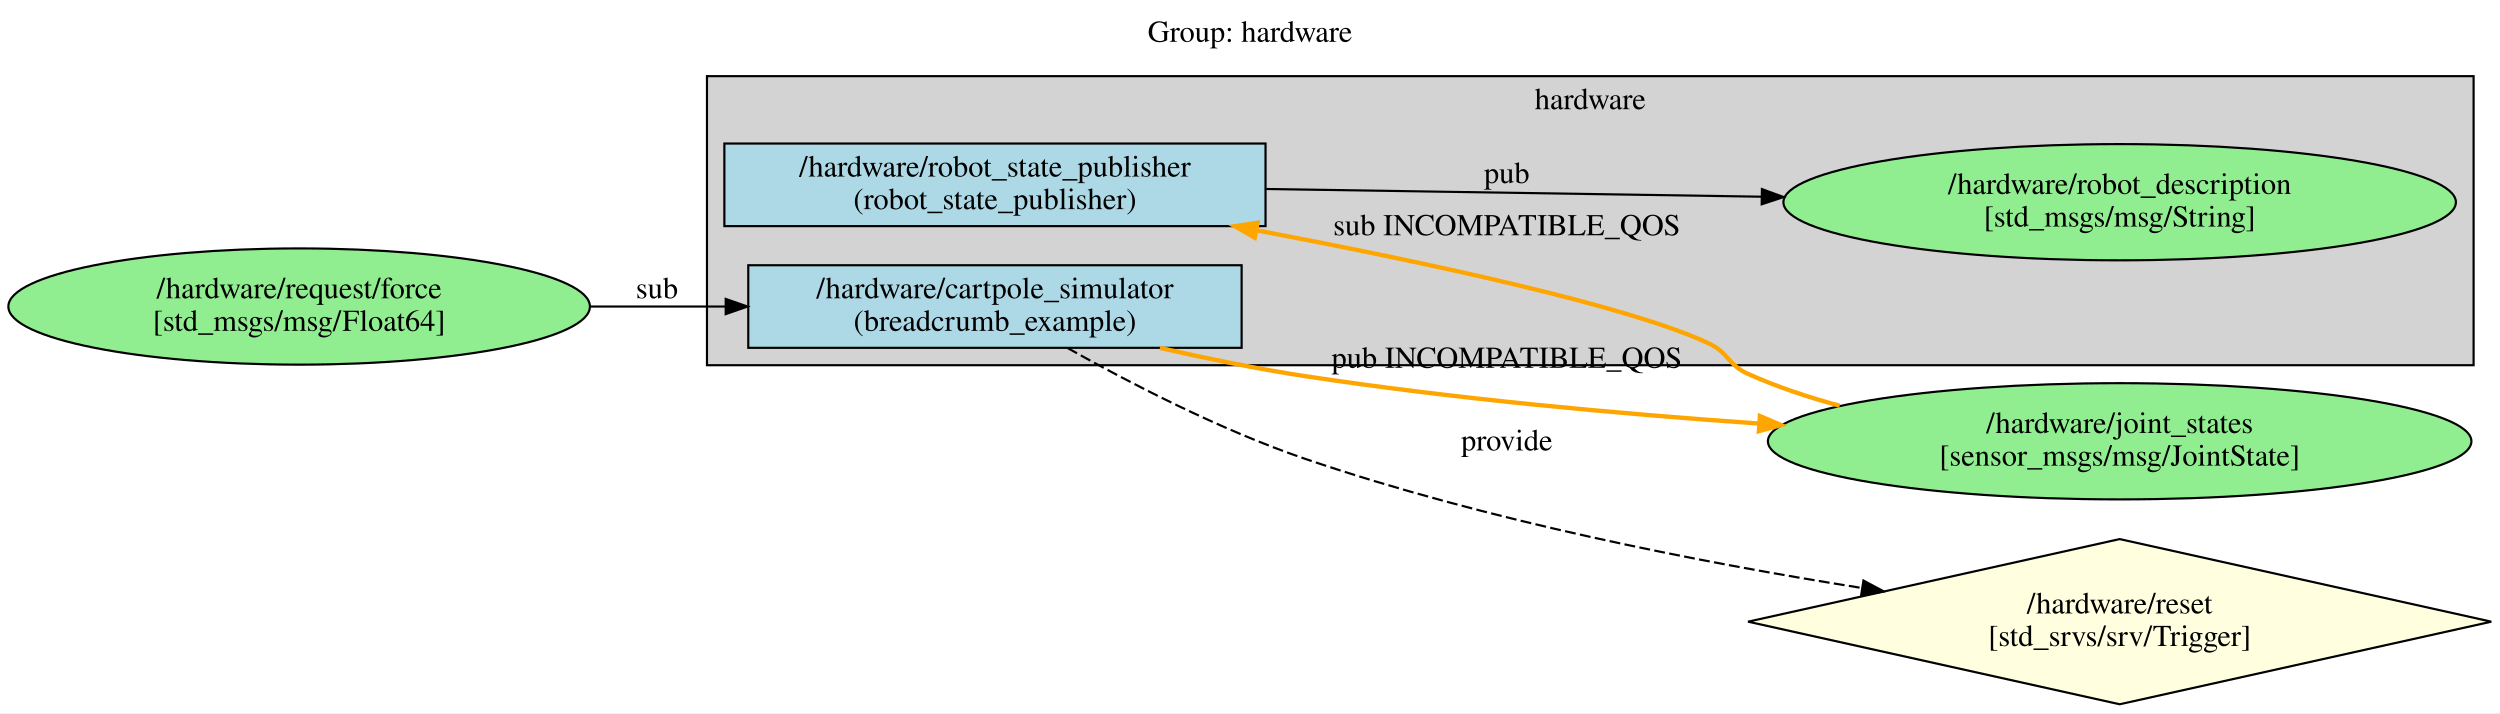
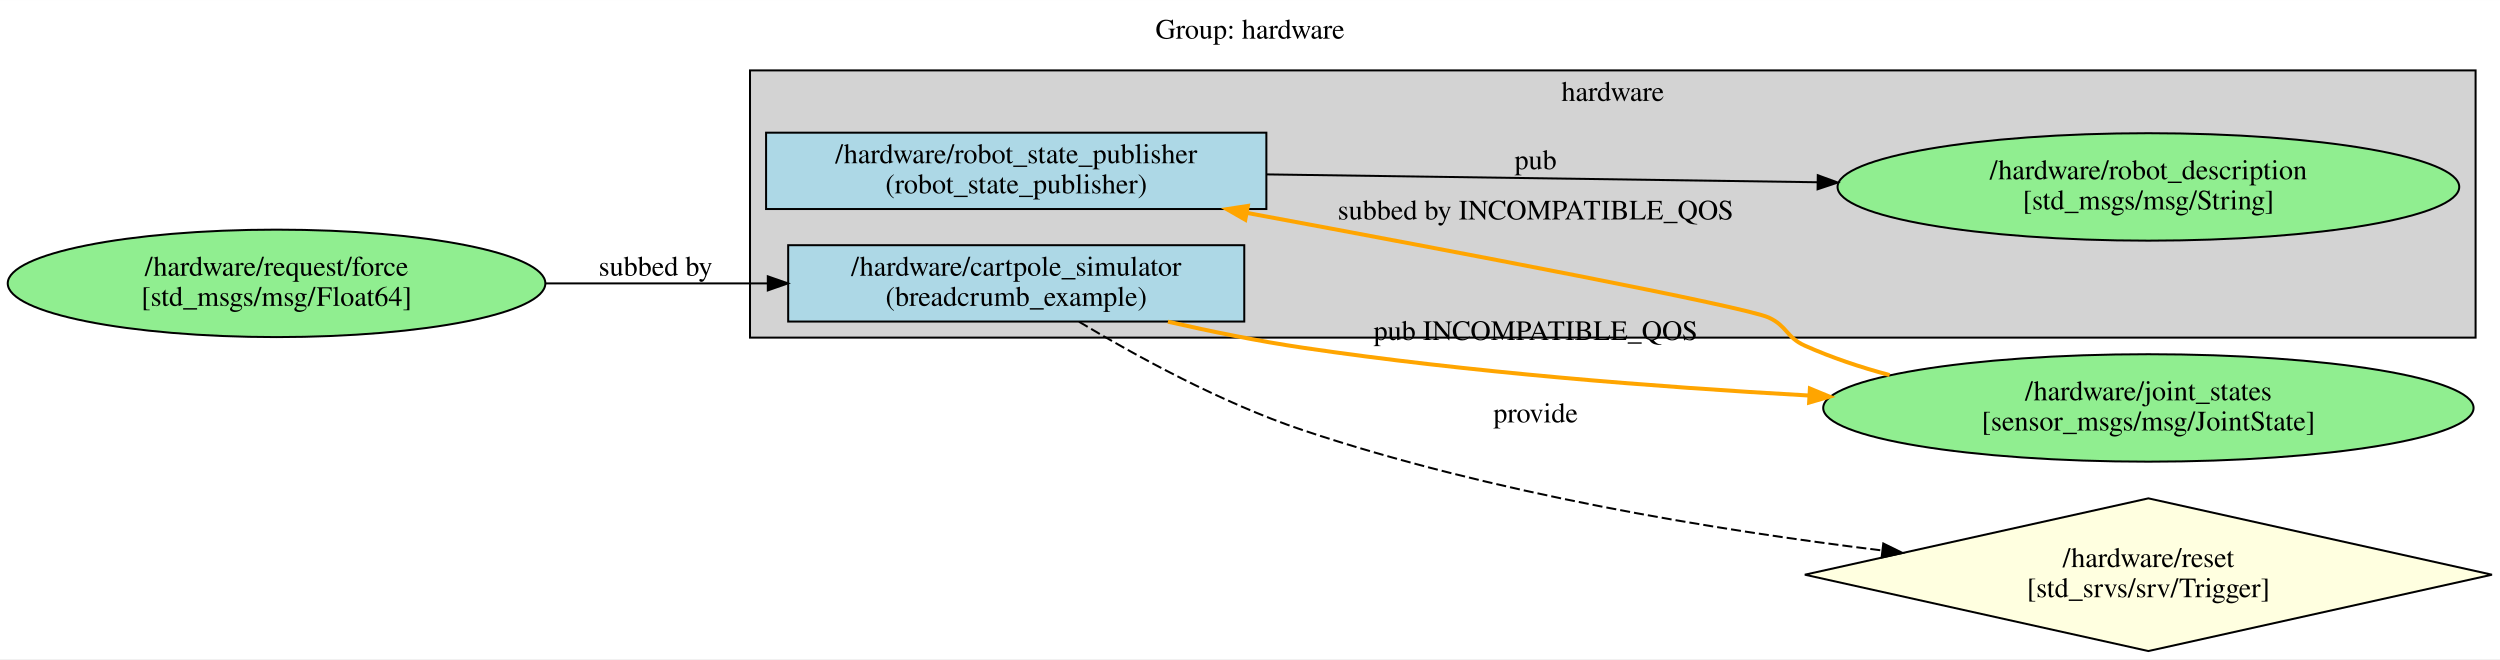
- <svg xmlns="http://www.w3.org/2000/svg" width="1150pt" height="328pt" viewBox="0.00 0.00 1150.29 328.00">
+ <svg xmlns="http://www.w3.org/2000/svg" width="1244pt" height="328pt" viewBox="0.00 0.00 1244.29 328.00">
  <g id="graph0" class="graph" transform="scale(1 1) rotate(0) translate(4 324)">
-     <polygon fill="white" stroke="transparent" points="-4,4 -4,-324 1146.29,-324 1146.29,4 -4,4" />
-     <text text-anchor="middle" x="571.14" y="-304.8" font-family="Times,serif" font-size="14.00">Group: hardware</text>
+     <polygon fill="white" stroke="transparent" points="-4,4 -4,-324 1240.29,-324 1240.29,4 -4,4" />
+     <text text-anchor="middle" x="618.14" y="-304.8" font-family="Times,serif" font-size="14.00">Group: hardware</text>
    <g id="clust1" class="cluster">
-       <polygon fill="lightgrey" stroke="black" points="321.29,-156 321.29,-289 1134.14,-289 1134.14,-156 321.29,-156" />
-       <text text-anchor="middle" x="727.71" y="-273.8" font-family="Times,serif" font-size="14.00">hardware</text>
+       <polygon fill="lightgrey" stroke="black" points="369.29,-156 369.29,-289 1228.14,-289 1228.14,-156 369.29,-156" />
+       <text text-anchor="middle" x="798.71" y="-273.8" font-family="Times,serif" font-size="14.00">hardware</text>
    </g>
    <g id="node1" class="node">
-       <polygon fill="lightblue" stroke="black" points="578.29,-258 329.29,-258 329.29,-220 578.29,-220 578.29,-258" />
-       <text text-anchor="middle" x="453.79" y="-242.8" font-family="Times,serif" font-size="14.00">/hardware/robot_state_publisher</text>
-       <text text-anchor="middle" x="453.79" y="-227.8" font-family="Times,serif" font-size="14.00">(robot_state_publisher)</text>
+       <polygon fill="lightblue" stroke="black" points="626.29,-258 377.29,-258 377.29,-220 626.29,-220 626.29,-258" />
+       <text text-anchor="middle" x="501.79" y="-242.8" font-family="Times,serif" font-size="14.00">/hardware/robot_state_publisher</text>
+       <text text-anchor="middle" x="501.79" y="-227.8" font-family="Times,serif" font-size="14.00">(robot_state_publisher)</text>
    </g>
    <g id="node3" class="node">
-       <ellipse fill="lightgreen" stroke="black" cx="971.29" cy="-231" rx="154.71" ry="26.74" />
-       <text text-anchor="middle" x="971.29" y="-234.8" font-family="Times,serif" font-size="14.00">/hardware/robot_description</text>
-       <text text-anchor="middle" x="971.29" y="-219.8" font-family="Times,serif" font-size="14.00">[std_msgs/msg/String]</text>
+       <ellipse fill="lightgreen" stroke="black" cx="1065.29" cy="-231" rx="154.71" ry="26.74" />
+       <text text-anchor="middle" x="1065.29" y="-234.8" font-family="Times,serif" font-size="14.00">/hardware/robot_description</text>
+       <text text-anchor="middle" x="1065.29" y="-219.8" font-family="Times,serif" font-size="14.00">[std_msgs/msg/String]</text>
    </g>
    <g id="edge1" class="edge">
-       <path fill="none" stroke="black" d="M578.59,-237.08C646.87,-236.02 732.52,-234.69 806.3,-233.54" />
-       <polygon fill="black" stroke="black" points="806.69,-237.04 816.63,-233.38 806.58,-230.04 806.69,-237.04" />
-       <text text-anchor="middle" x="689.29" y="-239.8" font-family="Times,serif" font-size="14.00">pub</text>
+       <path fill="none" stroke="black" d="M626.36,-237.24C706.96,-236.09 813.07,-234.58 900.65,-233.33" />
+       <polygon fill="black" stroke="black" points="900.74,-236.83 910.69,-233.19 900.64,-229.83 900.74,-236.83" />
+       <text text-anchor="middle" x="760.29" y="-239.8" font-family="Times,serif" font-size="14.00">pub</text>
    </g>
    <g id="node2" class="node">
-       <polygon fill="lightblue" stroke="black" points="567.29,-202 340.29,-202 340.29,-164 567.29,-164 567.29,-202" />
-       <text text-anchor="middle" x="453.79" y="-186.8" font-family="Times,serif" font-size="14.00">/hardware/cartpole_simulator</text>
-       <text text-anchor="middle" x="453.79" y="-171.8" font-family="Times,serif" font-size="14.00">(breadcrumb_example)</text>
+       <polygon fill="lightblue" stroke="black" points="615.29,-202 388.29,-202 388.29,-164 615.29,-164 615.29,-202" />
+       <text text-anchor="middle" x="501.79" y="-186.8" font-family="Times,serif" font-size="14.00">/hardware/cartpole_simulator</text>
+       <text text-anchor="middle" x="501.79" y="-171.8" font-family="Times,serif" font-size="14.00">(breadcrumb_example)</text>
    </g>
    <g id="node4" class="node">
-       <ellipse fill="lightgreen" stroke="black" cx="971.29" cy="-121" rx="161.85" ry="26.74" />
-       <text text-anchor="middle" x="971.29" y="-124.8" font-family="Times,serif" font-size="14.00">/hardware/joint_states</text>
-       <text text-anchor="middle" x="971.29" y="-109.8" font-family="Times,serif" font-size="14.00">[sensor_msgs/msg/JointState]</text>
+       <ellipse fill="lightgreen" stroke="black" cx="1065.29" cy="-121" rx="161.85" ry="26.74" />
+       <text text-anchor="middle" x="1065.29" y="-124.8" font-family="Times,serif" font-size="14.00">/hardware/joint_states</text>
+       <text text-anchor="middle" x="1065.29" y="-109.8" font-family="Times,serif" font-size="14.00">[sensor_msgs/msg/JointState]</text>
    </g>
    <g id="edge2" class="edge">
-       <path fill="none" stroke="orange" stroke-width="2" d="M529.68,-163.97C551.08,-159.11 574.5,-154.32 596.29,-151 664.43,-140.62 740.14,-133.69 805.52,-129.14" />
-       <polygon fill="orange" stroke="orange" stroke-width="2" points="805.76,-132.63 815.5,-128.46 805.29,-125.65 805.76,-132.63" />
-       <text text-anchor="middle" x="689.29" y="-154.8" font-family="Times,serif" font-size="14.00">pub INCOMPATIBLE_QOS</text>
+       <path fill="none" stroke="orange" stroke-width="2" d="M577.29,-163.93C598.79,-159.04 622.36,-154.24 644.29,-151 726.82,-138.79 819.23,-131.51 896.32,-127.18" />
+       <polygon fill="orange" stroke="orange" stroke-width="2" points="896.82,-130.66 906.61,-126.62 896.43,-123.67 896.82,-130.66" />
+       <text text-anchor="middle" x="760.29" y="-154.8" font-family="Times,serif" font-size="14.00">pub INCOMPATIBLE_QOS</text>
    </g>
    <g id="node6" class="node">
-       <polygon fill="lightyellow" stroke="black" points="971.29,-76 800.29,-38 971.29,0 1142.29,-38 971.29,-76" />
-       <text text-anchor="middle" x="971.29" y="-41.8" font-family="Times,serif" font-size="14.00">/hardware/reset</text>
-       <text text-anchor="middle" x="971.29" y="-26.8" font-family="Times,serif" font-size="14.00">[std_srvs/srv/Trigger]</text>
+       <polygon fill="lightyellow" stroke="black" points="1065.29,-76 894.29,-38 1065.29,0 1236.29,-38 1065.29,-76" />
+       <text text-anchor="middle" x="1065.29" y="-41.8" font-family="Times,serif" font-size="14.00">/hardware/reset</text>
+       <text text-anchor="middle" x="1065.29" y="-26.8" font-family="Times,serif" font-size="14.00">[std_srvs/srv/Trigger]</text>
    </g>
    <g id="edge5" class="edge">
-       <path fill="none" stroke="black" stroke-dasharray="5,2" d="M487.18,-163.92C515.2,-148.17 557.25,-126.31 596.29,-113 679.97,-84.46 778.08,-65.29 852.82,-53.48" />
-       <polygon fill="black" stroke="black" points="853.4,-56.93 862.74,-51.93 852.32,-50.02 853.4,-56.93" />
-       <text text-anchor="middle" x="689.29" y="-116.8" font-family="Times,serif" font-size="14.00">provide</text>
+       <path fill="none" stroke="black" stroke-dasharray="5,2" d="M533.05,-163.9C560.91,-147.19 603.92,-123.51 644.29,-110 738.16,-78.58 848.65,-60.33 932.73,-50.07" />
+       <polygon fill="black" stroke="black" points="933.34,-53.53 942.85,-48.86 932.51,-46.57 933.34,-53.53" />
+       <text text-anchor="middle" x="760.29" y="-113.8" font-family="Times,serif" font-size="14.00">provide</text>
    </g>
    <g id="edge3" class="edge">
-       <path fill="none" stroke="orange" stroke-width="2" d="M842.46,-137.37C827.92,-141.25 813.57,-146.06 800.29,-152 791.04,-156.14 791.46,-161.68 782.29,-166 745.58,-183.29 651.86,-203.37 574.04,-218.1" />
-       <polygon fill="orange" stroke="orange" stroke-width="2" points="573.33,-214.67 564.15,-219.96 574.62,-221.55 573.33,-214.67" />
-       <text text-anchor="middle" x="689.29" y="-215.8" font-family="Times,serif" font-size="14.00">sub INCOMPATIBLE_QOS</text>
+       <path fill="none" stroke="orange" stroke-width="2" d="M936.46,-137.37C921.92,-141.25 907.57,-146.06 894.29,-152 885.04,-156.14 885.51,-161.8 876.29,-166 864.29,-171.46 722.08,-198.49 616.68,-218.06" />
+       <polygon fill="orange" stroke="orange" stroke-width="2" points="615.79,-214.67 606.6,-219.94 617.07,-221.55 615.79,-214.67" />
+       <text text-anchor="middle" x="760.29" y="-214.8" font-family="Times,serif" font-size="14.00">subbed by INCOMPATIBLE_QOS</text>
    </g>
    <g id="node5" class="node">
      <ellipse fill="lightgreen" stroke="black" cx="133.64" cy="-183" rx="133.79" ry="26.74" />
      <text text-anchor="middle" x="133.64" y="-186.8" font-family="Times,serif" font-size="14.00">/hardware/request/force</text>
      <text text-anchor="middle" x="133.64" y="-171.8" font-family="Times,serif" font-size="14.00">[std_msgs/msg/Float64]</text>
    </g>
    <g id="edge4" class="edge">
-       <path fill="none" stroke="black" d="M267.72,-183C288.26,-183 309.39,-183 329.7,-183" />
-       <polygon fill="black" stroke="black" points="329.91,-186.5 339.91,-183 329.91,-179.5 329.91,-186.5" />
-       <text text-anchor="middle" x="298.29" y="-186.8" font-family="Times,serif" font-size="14.00">sub</text>
+       <path fill="none" stroke="black" d="M267.35,-183C303.39,-183 342.26,-183 377.74,-183" />
+       <polygon fill="black" stroke="black" points="378.15,-186.5 388.15,-183 378.15,-179.5 378.15,-186.5" />
+       <text text-anchor="middle" x="322.29" y="-186.8" font-family="Times,serif" font-size="14.00">subbed by</text>
    </g>
  </g>
</svg>
